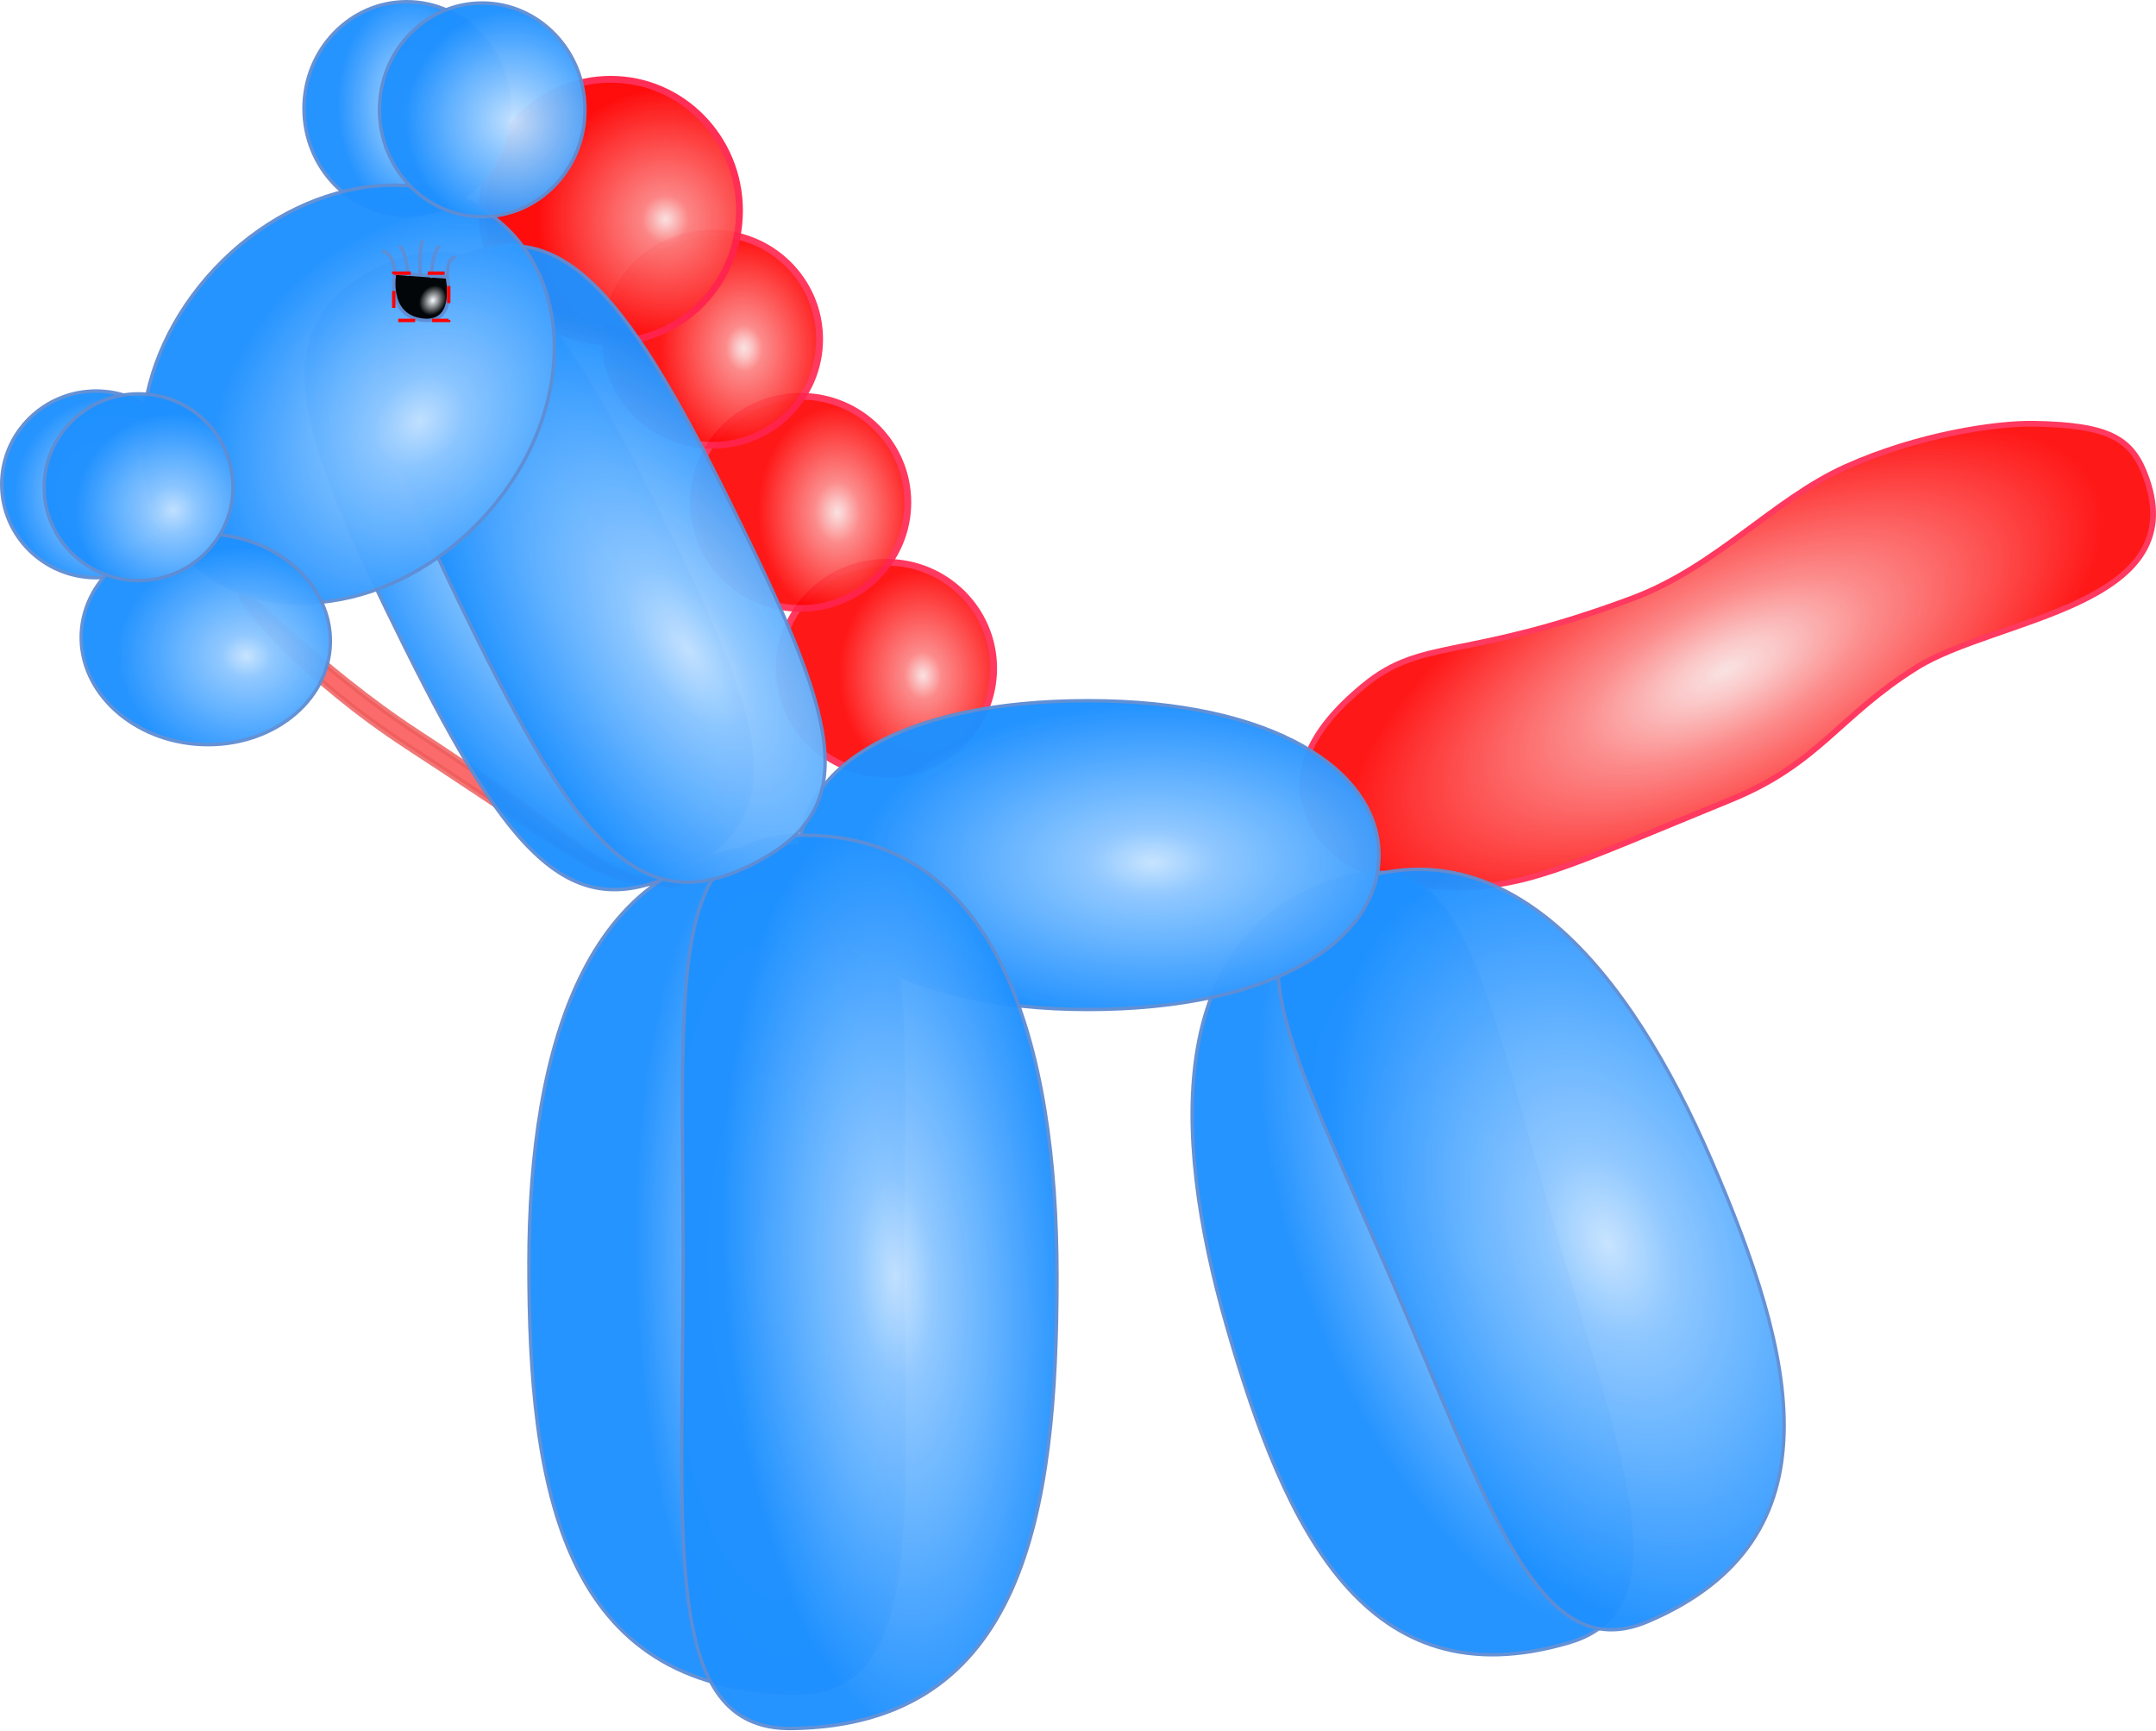
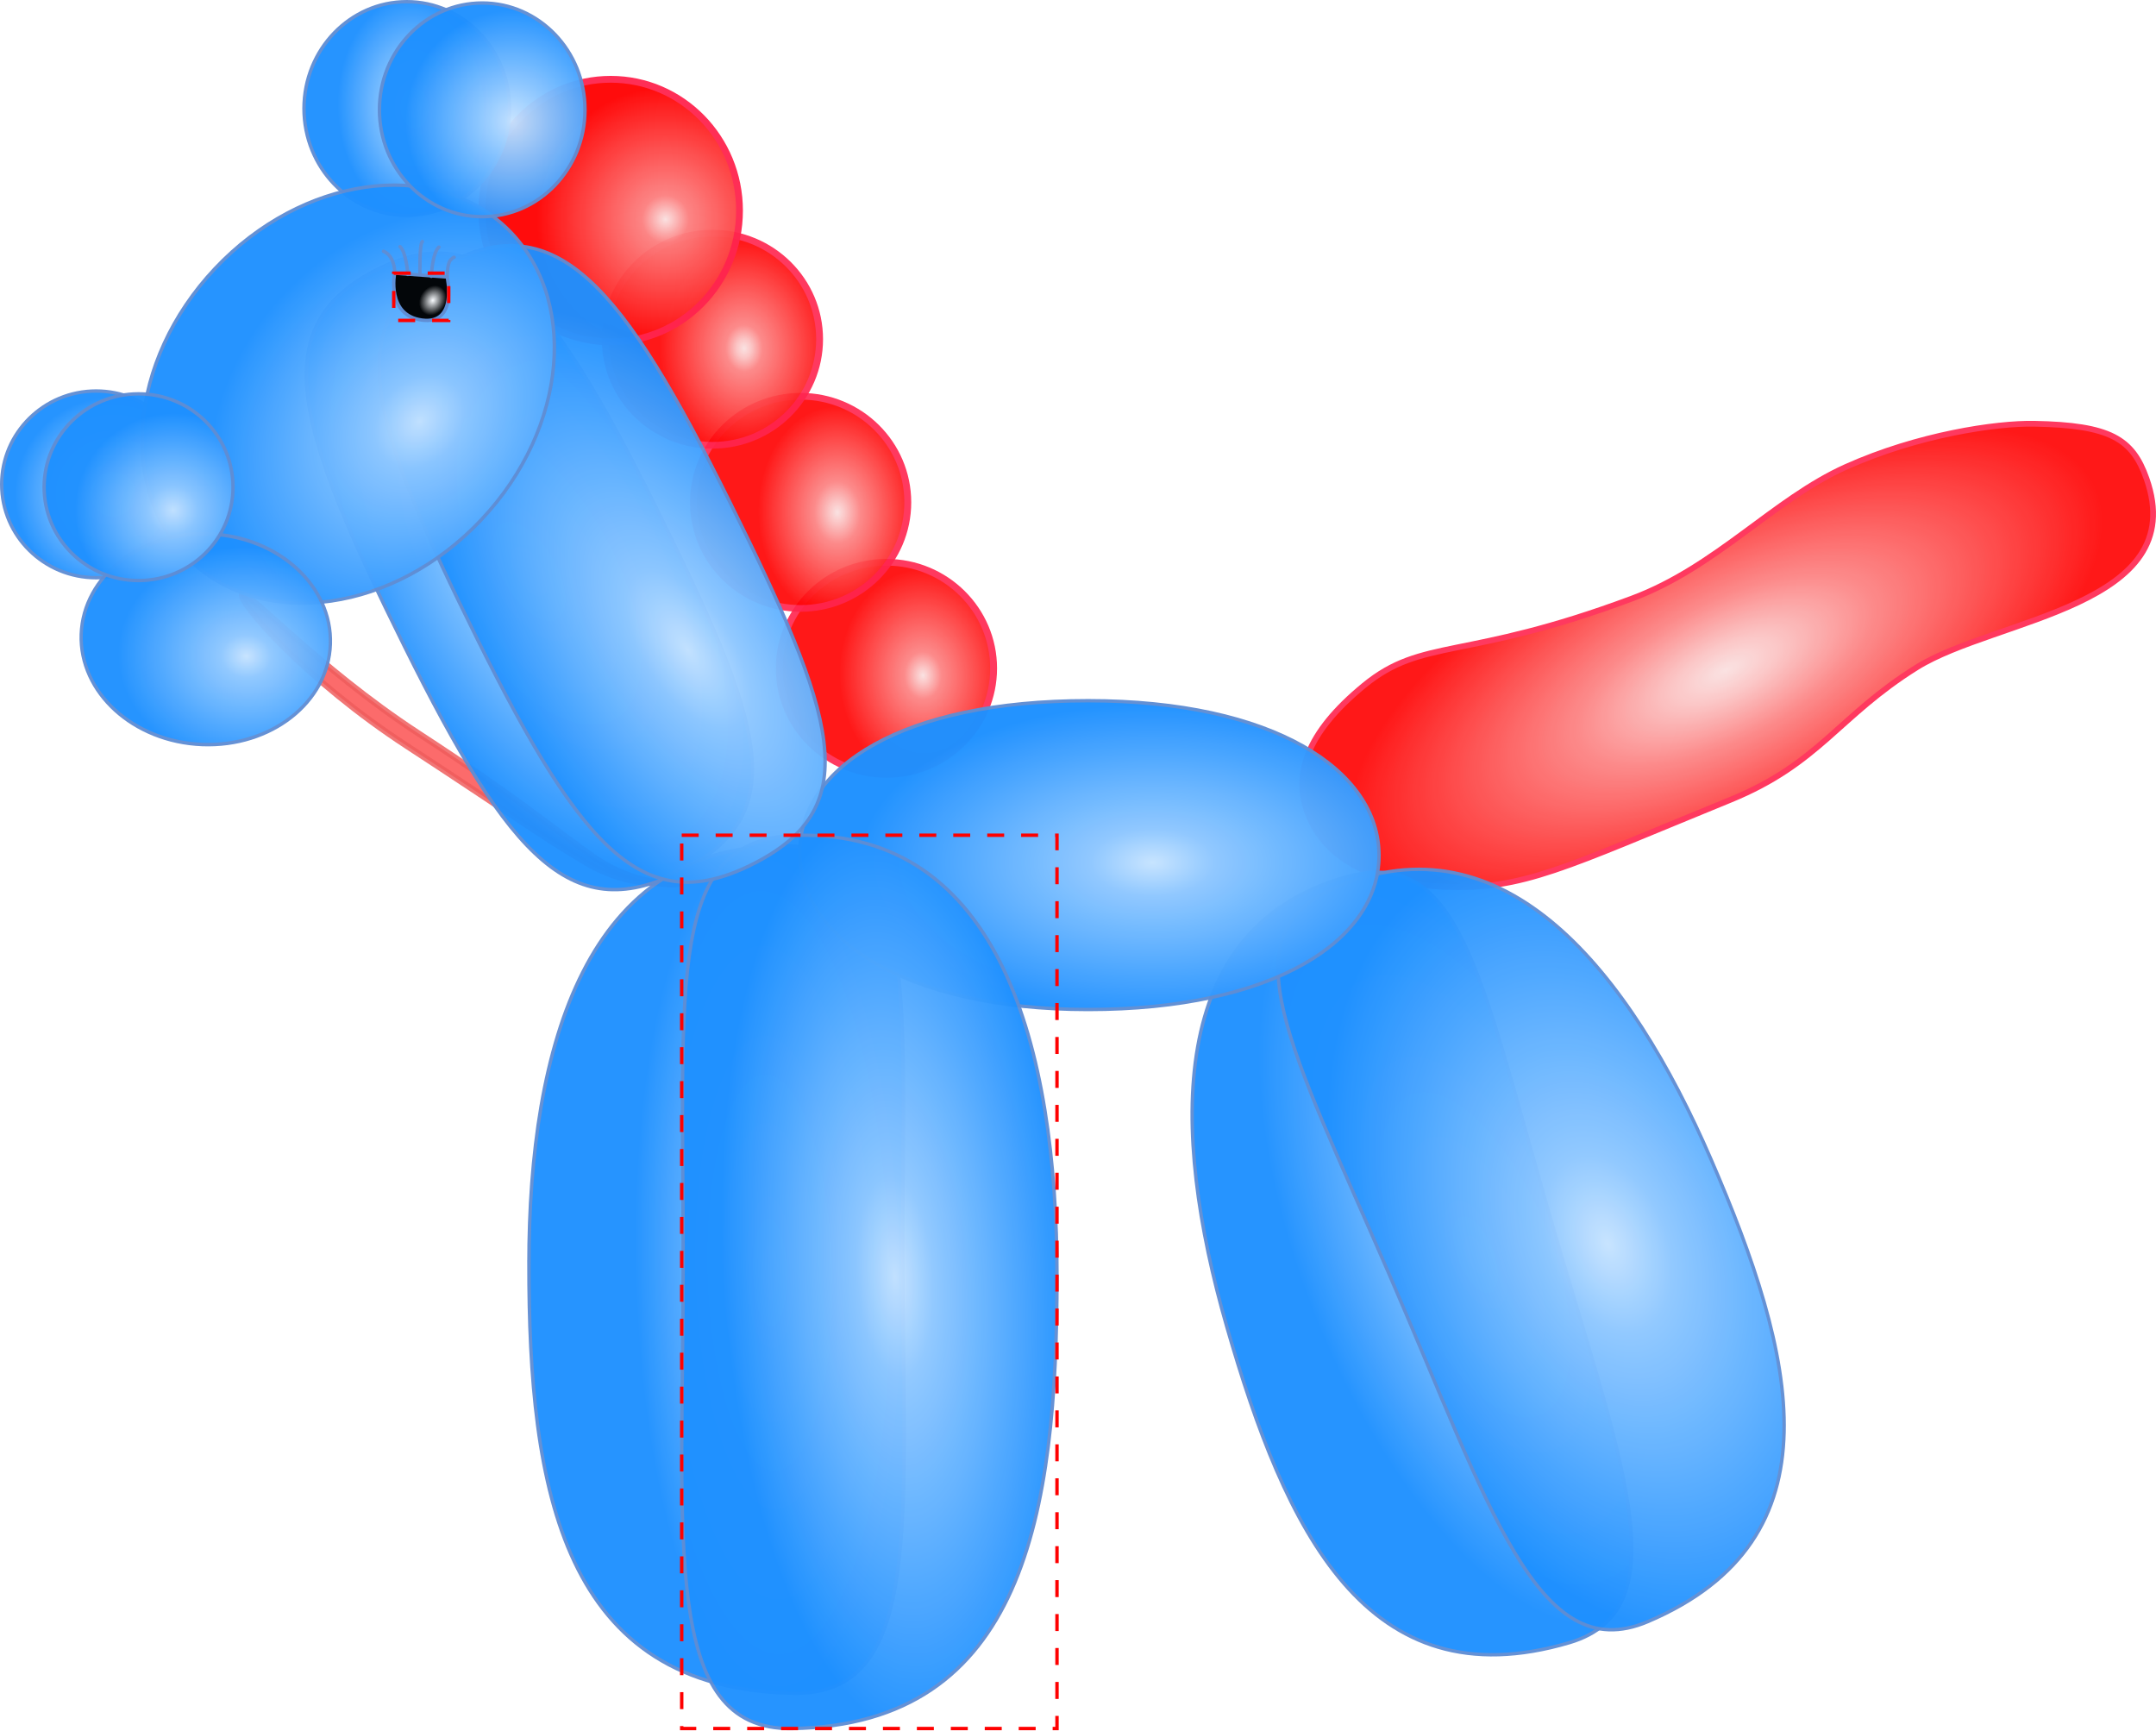
<svg xmlns="http://www.w3.org/2000/svg" xmlns:xlink="http://www.w3.org/1999/xlink" width="635.19" height="509.702" id="svg4321" version="1.1">
  <defs id="defs4323">
    <linearGradient id="linearGradient7171">
      <stop style="stop-color:#fadfdf;stop-opacity:1;" offset="0" id="stop7173" />
      <stop style="stop-color:#fbbfbf;stop-opacity:1;" offset="0.102" id="stop7175" />
      <stop style="stop-color:#fc7f7f;stop-opacity:1;" offset="0.289" id="stop7177" />
      <stop id="stop7179" offset="1" style="stop-color:#ff0000;stop-opacity:1;" />
    </linearGradient>
    <linearGradient id="linearGradient7161">
      <stop style="stop-color:#fadfdf;stop-opacity:1;" offset="0" id="stop7163" />
      <stop style="stop-color:#fbbfbf;stop-opacity:1;" offset="0.09" id="stop7165" />
      <stop style="stop-color:#fc7f7f;stop-opacity:1;" offset="0.218" id="stop7167" />
      <stop id="stop7169" offset="1" style="stop-color:#ff0000;stop-opacity:1;" />
    </linearGradient>
    <linearGradient id="linearGradient7151">
      <stop style="stop-color:#fadfdf;stop-opacity:1;" offset="0" id="stop7153" />
      <stop style="stop-color:#fbbfbf;stop-opacity:1;" offset="0.062" id="stop7155" />
      <stop style="stop-color:#fc7f7f;stop-opacity:1;" offset="0.181" id="stop7157" />
      <stop id="stop7159" offset="1" style="stop-color:#ff0000;stop-opacity:1;" />
    </linearGradient>
    <linearGradient id="linearGradient7141">
      <stop style="stop-color:#fadfdf;stop-opacity:1;" offset="0" id="stop7143" />
      <stop style="stop-color:#fbbfbf;stop-opacity:1;" offset="0.147" id="stop7145" />
      <stop style="stop-color:#fc7f7f;stop-opacity:1;" offset="0.386" id="stop7147" />
      <stop id="stop7149" offset="1" style="stop-color:#ff0000;stop-opacity:1;" />
    </linearGradient>
    <linearGradient id="linearGradient7133">
      <stop style="stop-color:#c6e3ff;stop-opacity:1;" offset="0" id="stop7135" />
      <stop style="stop-color:#8ec7ff;stop-opacity:1;" offset="0.316" id="stop7137" />
      <stop id="stop7139" offset="1" style="stop-color:#1e90ff;stop-opacity:1;" />
    </linearGradient>
    <linearGradient id="linearGradient7125">
      <stop style="stop-color:#c6e3ff;stop-opacity:1;" offset="0" id="stop7127" />
      <stop style="stop-color:#8ec7ff;stop-opacity:1;" offset="0.216" id="stop7129" />
      <stop id="stop7131" offset="1" style="stop-color:#1e90ff;stop-opacity:1;" />
    </linearGradient>
    <linearGradient id="linearGradient7117">
      <stop style="stop-color:#c6e3ff;stop-opacity:1;" offset="0" id="stop7119" />
      <stop style="stop-color:#8ec7ff;stop-opacity:1;" offset="0.21" id="stop7121" />
      <stop id="stop7123" offset="1" style="stop-color:#1e90ff;stop-opacity:1;" />
    </linearGradient>
    <linearGradient id="linearGradient7109">
      <stop style="stop-color:#c6e3ff;stop-opacity:1;" offset="0" id="stop7111" />
      <stop style="stop-color:#8ec7ff;stop-opacity:1;" offset="0.228" id="stop7113" />
      <stop id="stop7115" offset="1" style="stop-color:#1e90ff;stop-opacity:1;" />
    </linearGradient>
    <linearGradient id="linearGradient6937">
      <stop style="stop-color:#c6e3ff;stop-opacity:1;" offset="0" id="stop6939" />
      <stop style="stop-color:#8ec7ff;stop-opacity:1;" offset="0.278" id="stop6941" />
      <stop id="stop6943" offset="1" style="stop-color:#1e90ff;stop-opacity:1;" />
    </linearGradient>
    <linearGradient id="linearGradient6929">
      <stop style="stop-color:#c6e3ff;stop-opacity:1;" offset="0" id="stop6931" />
      <stop style="stop-color:#8ec7ff;stop-opacity:1;" offset="0.221" id="stop6933" />
      <stop id="stop6935" offset="1" style="stop-color:#1e90ff;stop-opacity:1;" />
    </linearGradient>
    <linearGradient id="linearGradient6921">
      <stop style="stop-color:#c6e3ff;stop-opacity:1;" offset="0" id="stop6923" />
      <stop style="stop-color:#8ec7ff;stop-opacity:1;" offset="0.175" id="stop6925" />
      <stop id="stop6927" offset="1" style="stop-color:#1e90ff;stop-opacity:1;" />
    </linearGradient>
    <linearGradient id="linearGradient6913">
      <stop style="stop-color:#c6e3ff;stop-opacity:1;" offset="0" id="stop6915" />
      <stop style="stop-color:#8ec7ff;stop-opacity:1;" offset="0.232" id="stop6917" />
      <stop id="stop6919" offset="1" style="stop-color:#1e90ff;stop-opacity:1;" />
    </linearGradient>
    <linearGradient id="linearGradient6905">
      <stop style="stop-color:#c6e3ff;stop-opacity:1;" offset="0" id="stop6907" />
      <stop style="stop-color:#8ec7ff;stop-opacity:1;" offset="0.214" id="stop6909" />
      <stop id="stop6911" offset="1" style="stop-color:#1e90ff;stop-opacity:1;" />
    </linearGradient>
    <linearGradient id="linearGradient6897">
      <stop style="stop-color:#c6e3ff;stop-opacity:1;" offset="0" id="stop6899" />
      <stop style="stop-color:#8ec7ff;stop-opacity:1;" offset="0.388" id="stop6901" />
      <stop id="stop6903" offset="1" style="stop-color:#1e90ff;stop-opacity:1;" />
    </linearGradient>
    <linearGradient id="linearGradient6889">
      <stop style="stop-color:#c6e3ff;stop-opacity:1;" offset="0" id="stop6891" />
      <stop style="stop-color:#8ec7ff;stop-opacity:1;" offset="0.193" id="stop6893" />
      <stop id="stop6895" offset="1" style="stop-color:#1e90ff;stop-opacity:1;" />
    </linearGradient>
    <linearGradient id="linearGradient6881">
      <stop style="stop-color:#c6e3ff;stop-opacity:1;" offset="0" id="stop6883" />
      <stop style="stop-color:#8ec7ff;stop-opacity:1;" offset="0.31" id="stop6885" />
      <stop id="stop6887" offset="1" style="stop-color:#1e90ff;stop-opacity:1;" />
    </linearGradient>
    <linearGradient id="linearGradient6858">
      <stop style="stop-color:#000000;stop-opacity:1;" offset="0" id="stop6860" />
      <stop style="stop-color:#000000;stop-opacity:0;" offset="1" id="stop6862" />
    </linearGradient>
    <linearGradient id="linearGradient6771">
      <stop id="stop6831" offset="0" style="stop-color:#c6e3ff;stop-opacity:1;" />
      <stop id="stop6829" offset="0.248" style="stop-color:#8ec7ff;stop-opacity:1;" />
      <stop style="stop-color:#1e90ff;stop-opacity:1;" offset="1" id="stop6775" />
    </linearGradient>
    <linearGradient id="linearGradient5276">
      <stop id="stop7107" offset="0" style="stop-color:#ffffff;stop-opacity:1;" />
      <stop id="stop5288" offset="1" style="stop-color:#000000;stop-opacity:1;" />
    </linearGradient>
    <linearGradient id="linearGradient5244">
      <stop id="stop5264" offset="0" style="stop-color:#fadfdf;stop-opacity:1;" />
      <stop id="stop5262" offset="0.077" style="stop-color:#fbbfbf;stop-opacity:1;" />
      <stop id="stop5260" offset="0.221" style="stop-color:#fc7f7f;stop-opacity:1;" />
      <stop style="stop-color:#ff0000;stop-opacity:1;" offset="1" id="stop5248" />
    </linearGradient>
    <linearGradient id="linearGradient5208">
      <stop style="stop-color:#000000;stop-opacity:1;" offset="0" id="stop5210" />
      <stop style="stop-color:#000000;stop-opacity:0;" offset="1" id="stop5212" />
    </linearGradient>
    <linearGradient id="linearGradient4853">
      <stop style="stop-color:#c5c5db;stop-opacity:1;" offset="0" id="stop4877" />
      <stop id="stop4863" offset="0.218" style="stop-color:#8c8cb7;stop-opacity:1;" />
      <stop style="stop-color:#6d6da3;stop-opacity:1;" offset="0.314" id="stop4893" />
      <stop id="stop4897" offset="0.366" style="stop-color:#5d5d99;stop-opacity:1;" />
      <stop style="stop-color:#4e4e90;stop-opacity:1;" offset="0.442" id="stop4873" />
      <stop id="stop4895" offset="0.504" style="stop-color:#46468b;stop-opacity:1;" />
      <stop id="stop4889" offset="0.574" style="stop-color:#3e3e86;stop-opacity:1;" />
      <stop id="stop4875" offset="0.703" style="stop-color:#2f2f7c;stop-opacity:1;" />
      <stop style="stop-color:#1f1f72;stop-opacity:1;" offset="0.833" id="stop4891" />
      <stop id="stop4861" offset="1" style="stop-color:#101069;stop-opacity:1;" />
    </linearGradient>
    <radialGradient xlink:href="#linearGradient4853-9" id="radialGradient4867-5" cx="238.221" cy="496.557" fx="238.221" fy="496.557" r="55.282" gradientTransform="matrix(1.165285,-0.1594627,0.3354126,2.451052,-202.2457,-683.3578)" gradientUnits="userSpaceOnUse" />
    <linearGradient id="linearGradient4853-9">
      <stop style="stop-color:#c5c5db;stop-opacity:1;" offset="0" id="stop4877-6" />
      <stop id="stop4863-3" offset="0.218" style="stop-color:#8c8cb7;stop-opacity:1;" />
      <stop style="stop-color:#6d6da3;stop-opacity:1;" offset="0.314" id="stop4893-5" />
      <stop id="stop4897-9" offset="0.366" style="stop-color:#5d5d99;stop-opacity:1;" />
      <stop style="stop-color:#4e4e90;stop-opacity:1;" offset="0.442" id="stop4873-8" />
      <stop id="stop4895-4" offset="0.504" style="stop-color:#46468b;stop-opacity:1;" />
      <stop id="stop4889-9" offset="0.574" style="stop-color:#3e3e86;stop-opacity:1;" />
      <stop id="stop4875-6" offset="0.703" style="stop-color:#2f2f7c;stop-opacity:1;" />
      <stop style="stop-color:#1f1f72;stop-opacity:1;" offset="0.833" id="stop4891-0" />
      <stop id="stop4861-5" offset="1" style="stop-color:#101069;stop-opacity:1;" />
    </linearGradient>
    <radialGradient xlink:href="#linearGradient7151" id="radialGradient6872" cx="168.753" cy="182.786" fx="168.753" fy="182.786" r="37.95" gradientTransform="matrix(1,0,0,1.019335,0,-3.485478)" gradientUnits="userSpaceOnUse" />
    <radialGradient xlink:href="#linearGradient6897" id="radialGradient7016" gradientUnits="userSpaceOnUse" gradientTransform="matrix(1,0,0,0.9887761,0,2.944694)" cx="18.746" cy="265.264" fx="18.746" fy="265.264" r="28.941" />
    <radialGradient xlink:href="#linearGradient6881" id="radialGradient7018" gradientUnits="userSpaceOnUse" gradientTransform="matrix(0.719547,-0.03429976,0.04942973,1.036946,25.38008,-1.550517)" cx="117.01" cy="150.43" fx="117.01" fy="150.43" r="31.395" />
    <radialGradient xlink:href="#linearGradient7125" id="radialGradient7034" gradientUnits="userSpaceOnUse" gradientTransform="matrix(1,0,0,0.8008001,0,47.54842)" cx="84.43" cy="264.731" fx="84.43" fy="264.731" r="68.731" />
    <radialGradient xlink:href="#linearGradient7133" id="radialGradient7036" gradientUnits="userSpaceOnUse" gradientTransform="matrix(1,0,0,1.038124,0,-5.741056)" cx="123.514" cy="153.781" fx="123.514" fy="153.781" r="31.395" />
    <radialGradient xlink:href="#linearGradient6889" id="radialGradient7038" gradientUnits="userSpaceOnUse" gradientTransform="matrix(1,0,0,0.7951007,0,65.28734)" cx="50.815" cy="324.316" fx="50.815" fy="324.316" r="40.484" />
    <radialGradient xlink:href="#linearGradient6771" id="radialGradient7040" gradientUnits="userSpaceOnUse" gradientTransform="matrix(1,0,0,0.9887761,0,2.944694)" cx="23.931" cy="269.257" fx="23.931" fy="269.257" r="28.941" />
    <radialGradient xlink:href="#linearGradient6937" id="radialGradient7065" gradientUnits="userSpaceOnUse" gradientTransform="matrix(0.6234045,-0.3623421,0.7456072,1.282807,-165.2191,-34.43242)" cx="128.632" cy="286.56" fx="128.632" fy="286.56" r="66.813" />
    <radialGradient xlink:href="#linearGradient7141" id="radialGradient7074" gradientUnits="userSpaceOnUse" gradientTransform="matrix(0.7425554,-0.380112,0.1702837,0.3137905,59.24004,411.0957)" cx="499.164" cy="300.658" fx="499.164" fy="300.658" r="145.793" />
    <radialGradient xlink:href="#linearGradient7171" id="radialGradient7076" gradientUnits="userSpaceOnUse" gradientTransform="matrix(0.7386066,-0.01442657,0.01874871,1.020297,62.18483,-0.8643667)" cx="257.467" cy="226.536" fx="257.467" fy="226.536" r="35.526" />
    <radialGradient xlink:href="#linearGradient5244" id="radialGradient7078" gradientUnits="userSpaceOnUse" gradientTransform="matrix(0.779419,-0.02885315,0.03551745,1.019823,48.27134,2.933549)" cx="256.929" cy="225.567" fx="256.929" fy="225.567" r="35.526" />
    <radialGradient xlink:href="#linearGradient7161" id="radialGradient7080" gradientUnits="userSpaceOnUse" gradientTransform="matrix(0.786221,-0.02795149,0.03411155,1.019874,46.78324,2.693176)" cx="254.93" cy="226.182" fx="254.93" fy="226.182" r="35.526" />
    <radialGradient xlink:href="#linearGradient5276" id="radialGradient7208" gradientUnits="userSpaceOnUse" gradientTransform="matrix(0.3752908,0.2344819,-0.2835696,0.4538561,118.0453,88.37117)" cx="107.488" cy="205.216" fx="107.488" fy="205.216" r="8.597" />
    <radialGradient xlink:href="#linearGradient6913" id="radialGradient7215" gradientUnits="userSpaceOnUse" gradientTransform="matrix(0.6871367,-0.4565467,0.952319,1.433311,-229.5959,-49.94886)" cx="167.554" cy="304.259" fx="167.554" fy="304.259" r="66.813" />
    <radialGradient xlink:href="#linearGradient6929" id="radialGradient7218" gradientUnits="userSpaceOnUse" gradientTransform="matrix(0.8942157,-0.05617646,0.1502075,2.391001,-50.2777,-676.8817)" cx="237.311" cy="495.432" fx="237.311" fy="495.432" r="56.397" />
    <radialGradient xlink:href="#linearGradient7117" id="radialGradient7221" gradientUnits="userSpaceOnUse" gradientTransform="matrix(1,0,0,0.5391,0,170.5949)" cx="312.225" cy="374.18" fx="312.225" fy="374.18" r="86.438" />
    <radialGradient xlink:href="#linearGradient7109" id="radialGradient7224" gradientUnits="userSpaceOnUse" gradientTransform="matrix(0.9308685,-0.3653545,0.575366,1.465946,-248.3329,-63.55065)" cx="446.376" cy="485.242" fx="446.376" fy="485.242" r="75.661" />
    <radialGradient xlink:href="#linearGradient6905" id="radialGradient7227" gradientUnits="userSpaceOnUse" gradientTransform="matrix(0.7019014,-0.01860421,0.05915668,2.231868,26.76509,-602.8759)" cx="204.595" cy="492.771" fx="204.595" fy="492.771" r="56.397" />
    <radialGradient xlink:href="#linearGradient6921" id="radialGradient7230" gradientUnits="userSpaceOnUse" gradientTransform="matrix(0.714249,-0.2874973,0.6587904,1.636677,-205.8583,-197.5519)" cx="406.462" cy="490.195" fx="406.462" fy="490.195" r="65.861" />
  </defs>
  <g id="layer1" transform="translate(27.32524,-118.2316)">
    <path style="opacity:0.903;fill:url(#radialGradient7074);fill-opacity:1;fill-rule:nonzero;stroke:#ff244e;stroke-width:1.695;stroke-miterlimit:4;stroke-opacity:1;stroke-dasharray:none" d="m 605.07,259.214 c 13.238,37.595 -44.501,41.143 -67.674,55.599 -23.173,14.456 -28.609,28.293 -54.986,39.062 -48.976,19.996 -61.038,26.628 -84.342,25.601 -23.304,-1.028 -35.357,-9.581 -39.945,-21.17 -4.587,-11.588 -0.839,-24.017 16.453,-38.177 17.292,-14.16 29.401,-7.089 78.99,-25.605 24.794,-9.258 41.63,-29.165 62.924,-38.73 21.294,-9.564 44.304,-12.936 55.494,-12.731 22.38,0.409 28.949,4.404 33.086,16.152 z" id="path5111" />
    <path style="opacity:0.903;fill:url(#radialGradient7078);fill-opacity:1;fill-rule:nonzero;stroke:#ff244e;stroke-width:2.285;stroke-miterlimit:4;stroke-opacity:1;stroke-dasharray:none" id="path5181-9" d="m 279.944,223.124 c 0,20.022 -15.905,36.253 -35.526,36.253 -19.62,0 -35.526,-16.231 -35.526,-36.253 0,-20.022 15.905,-36.253 35.526,-36.253 19.62,0 35.526,16.231 35.526,36.253 z" transform="matrix(0.8886877,0,0,0.8619788,16.62159,122.788)" />
    <path style="opacity:0.903;fill:url(#radialGradient7076);fill-opacity:1;fill-rule:nonzero;stroke:#ff244e;stroke-width:2.285;stroke-miterlimit:4;stroke-opacity:1;stroke-dasharray:none" id="path5181-1" d="m 279.944,223.124 c 0,20.022 -15.905,36.253 -35.526,36.253 -19.62,0 -35.526,-16.231 -35.526,-36.253 0,-20.022 15.905,-36.253 35.526,-36.253 19.62,0 35.526,16.231 35.526,36.253 z" transform="matrix(0.8886877,0,0,0.8619788,-8.661373,73.88725)" />
    <path style="opacity:0.903;fill:url(#radialGradient7080);fill-opacity:1;fill-rule:nonzero;stroke:#ff244e;stroke-width:2.285;stroke-miterlimit:4;stroke-opacity:1;stroke-dasharray:none" id="path5181" d="m 279.944,223.124 c 0,20.022 -15.905,36.253 -35.526,36.253 -19.62,0 -35.526,-16.231 -35.526,-36.253 0,-20.022 15.905,-36.253 35.526,-36.253 19.62,0 35.526,16.231 35.526,36.253 z" transform="matrix(0.8886877,0,0,0.8619788,-34.64607,25.82587)" />
    <path style="opacity:0.953;fill:url(#radialGradient6872);fill-opacity:1;fill-rule:nonzero;stroke:#ff244e;stroke-width:2;stroke-miterlimit:4;stroke-opacity:1;stroke-dasharray:none" id="path5179" d="m 190.547,180.272 c 0,21.364 -16.991,38.683 -37.95,38.683 -20.959,0 -37.95,-17.319 -37.95,-38.683 0,-21.364 16.991,-38.683 37.95,-38.683 20.959,0 37.95,17.319 37.95,38.683 z" />
    <path transform="matrix(0.6839537,0.4463202,-0.3187364,0.8817459,94.65189,14.97207)" style="fill:#fc6b6b;fill-opacity:1;fill-rule:nonzero;stroke:#ee5c5c;stroke-width:2;stroke-linecap:round;stroke-linejoin:round;stroke-miterlimit:4;stroke-opacity:0.839;stroke-dashoffset:0" d="m 246.988,287.202 c -4.188,1.308 -14.957,9.559 -34.102,10.375 -19.145,0.816 -33.734,0.078 -77.46,0.078 -43.727,0 -76.569,-9.111 -76.569,-11.795 0,-2.684 35.725,6.38 79.452,6.38 43.727,0 56.117,1.802 76.291,2.502 20.174,0.7 36.654,-9.209 32.466,-7.901 z" id="path7082" />
    <path transform="translate(-12.74526,-1.44055)" style="opacity:0.963;fill:url(#radialGradient7016);fill-opacity:1;fill-rule:nonzero;stroke:#5f8dd3;stroke-width:1;stroke-linecap:round;stroke-linejoin:round;stroke-miterlimit:4;stroke-opacity:1;stroke-dasharray:none;stroke-dashoffset:0" id="path5157-6" d="m 41.571,262.36 c 0,15.188 -12.458,27.501 -27.826,27.501 -15.368,0 -27.826,-12.312 -27.826,-27.501 0,-15.188 12.458,-27.501 27.826,-27.501 15.368,0 27.826,12.312 27.826,27.501 z" />
    <path transform="translate(-22.22411,-0.3813338)" style="opacity:0.963;fill:url(#radialGradient7018);fill-opacity:1;fill-rule:nonzero;stroke:#5f8dd3;stroke-width:1;stroke-linecap:round;stroke-linejoin:round;stroke-miterlimit:4;stroke-opacity:1;stroke-dasharray:none;stroke-dashoffset:0" id="path5137-7" d="m 145.02,150.59 c 0,17.384 -13.557,31.477 -30.28,31.477 -16.723,0 -30.28,-14.093 -30.28,-31.477 0,-17.384 13.557,-31.477 30.28,-31.477 16.723,0 30.28,14.093 30.28,31.477 z" />
    <path style="opacity:0.963;fill:url(#radialGradient7065);fill-opacity:1;fill-rule:nonzero;stroke:#5f8dd3;stroke-width:1;stroke-linecap:round;stroke-linejoin:round;stroke-miterlimit:4;stroke-opacity:1;stroke-dasharray:none;stroke-dashoffset:0" d="m 166.126,268.057 c 31.479,63.401 40.095,89.642 7.783,106.473 -32.313,16.831 -50.601,-2.481 -82.08,-65.882 -31.479,-63.401 -41.247,-93.723 -8.934,-110.554 32.313,-16.831 51.752,6.563 83.231,69.964 z" id="path5114-8" />
    <path style="opacity:0.963;fill:url(#radialGradient7230);fill-opacity:1;fill-rule:nonzero;stroke:#5f8dd3;stroke-width:1;stroke-miterlimit:4;stroke-opacity:1;stroke-dasharray:none;stroke-dashoffset:0" d="m 334.082,508.979 c 17.267,60.006 41.152,110.874 100.974,93.156 33.788,-10.007 14.346,-55.772 -6.163,-126.997 -20.509,-71.225 -26.462,-108.174 -60.311,-98.394 -52.139,15.065 -51.214,74.15 -34.5,132.235 z" id="path4342-3-1" />
    <path style="opacity:0.963;fill:url(#radialGradient7227);fill-opacity:1;fill-rule:nonzero;stroke:#5f8dd3;stroke-width:1;stroke-miterlimit:4;stroke-opacity:1;stroke-dasharray:none;stroke-dashoffset:0" d="m 128.501,490.644 c -0.013,66.309 9.719,125.444 78.108,126.387 38.627,0.532 32.029,-52.023 32.029,-130.734 0,-78.711 4.937,-118.062 -33.685,-118.844 -59.492,-1.205 -76.439,59.005 -76.451,123.192 z" id="path4342-9" />
    <path style="opacity:0.963;fill:url(#radialGradient7224);fill-opacity:1;fill-rule:nonzero;stroke:#5f8dd3;stroke-width:1;stroke-miterlimit:4;stroke-opacity:1;stroke-dasharray:none;stroke-dashoffset:0" d="m 476.82,459.878 c 24.803,57.303 38.689,111.757 -18.759,136.095 -32.447,13.746 -46.52,-33.944 -75.95,-101.97 -29.43,-68.026 -48.315,-100.337 -15.966,-114.297 49.83,-21.504 86.665,24.703 110.674,80.172 z" id="path4342-3" />
    <path style="opacity:0.973;fill:url(#radialGradient7221);fill-opacity:1;fill-rule:nonzero;stroke:#5f8dd3;stroke-width:1;stroke-linecap:round;stroke-linejoin:round;stroke-miterlimit:4;stroke-opacity:1;stroke-dasharray:none;stroke-dashoffset:0" d="m 378.957,370.227 c 0,25.12 -31.1,45.392 -85.726,45.392 -54.626,0 -84.92,-21.286 -84.92,-46.406 0,-25.12 30.294,-44.562 84.92,-44.562 54.626,0 85.726,20.456 85.726,45.576 z" id="path5072" />
-     <path style="opacity:0.963;fill:url(#radialGradient7218);fill-opacity:1;fill-rule:nonzero;stroke:#5f8dd3;stroke-width:1;stroke-miterlimit:4;stroke-opacity:1;stroke-dasharray:none;stroke-dashoffset:0" d="m 284.083,494.178 c 0.013,69.911 -9.719,132.258 -78.108,133.252 -38.627,0.561 -32.029,-54.849 -32.029,-137.835 0,-82.986 -4.937,-124.475 33.685,-125.3 59.492,-1.27 76.439,62.21 76.451,129.883 z" id="path4342" />
+     <path style="opacity:0.963;fill:url(#radialGradient7218);fill-opacity:1;fill-rule:nonzero;stroke:#5f8dd3;stroke-width:1;stroke-miterlimit:4;stroke-opacity:1;stroke-dasharray:none;stroke-dashoffset:0" d="m 284.083,494.178 c 0.013,69.911 -9.719,132.258 -78.108,133.252 -38.627,0.561 -32.029,-54.849 -32.029,-137.835 0,-82.986 -4.937,-124.475 33.685,-125.3 59.492,-1.27 76.439,62.21 76.451,129.883 z" id="path4342" commentId="ef15568e-ce4c-48cd-8f3a-5ab61789d21c" />
    <path style="opacity:0.963;fill:url(#radialGradient7215);fill-opacity:1;fill-rule:nonzero;stroke:#5f8dd3;stroke-width:1;stroke-linecap:round;stroke-linejoin:round;stroke-miterlimit:4;stroke-opacity:1;stroke-dasharray:none;stroke-dashoffset:0" d="m 187.565,265.858 c 31.479,63.401 40.095,89.642 7.783,106.472 -32.313,16.831 -50.601,-2.481 -82.08,-65.882 -31.479,-63.401 -41.247,-93.723 -8.934,-110.554 32.313,-16.831 51.752,6.563 83.231,69.964 z" id="path5114" />
    <path style="opacity:0.963;fill:url(#radialGradient7034);fill-opacity:1;fill-rule:nonzero;stroke:#5f8dd3;stroke-width:1;stroke-linecap:round;stroke-linejoin:round;stroke-miterlimit:4;stroke-opacity:1;stroke-dasharray:none;stroke-dashoffset:0" id="path5135" d="m 143.486,238.697 c 0,29.782 -30.273,53.925 -67.616,53.925 -37.343,0 -67.616,-24.143 -67.616,-53.925 0,-29.782 30.273,-53.925 67.616,-53.925 37.343,0 67.616,24.143 67.616,53.925 z" transform="matrix(0.6856313,-0.727949,0.727949,0.6856313,-150.5216,125.9057)" />
    <path style="opacity:0.963;fill:url(#radialGradient7036);fill-opacity:1;fill-rule:nonzero;stroke:#5f8dd3;stroke-width:1;stroke-linecap:round;stroke-linejoin:round;stroke-miterlimit:4;stroke-opacity:1;stroke-dasharray:none;stroke-dashoffset:0" id="path5137" d="m 145.02,150.59 c 0,17.384 -13.557,31.477 -30.28,31.477 -16.723,0 -30.28,-14.093 -30.28,-31.477 0,-17.384 13.557,-31.477 30.28,-31.477 16.723,0 30.28,14.093 30.28,31.477 z" />
    <path style="opacity:0.963;fill:url(#radialGradient7038);fill-opacity:1;fill-rule:nonzero;stroke:#5f8dd3;stroke-width:1.035;stroke-linecap:round;stroke-linejoin:round;stroke-miterlimit:4;stroke-opacity:1;stroke-dasharray:none;stroke-dashoffset:0" id="path5177" d="m 77.158,318.631 c 0,17.14 -17.609,31.035 -39.33,31.035 -21.721,0 -39.33,-13.895 -39.33,-31.035 0,-17.14 17.609,-31.035 39.33,-31.035 21.721,0 39.33,13.895 39.33,31.035 z" transform="matrix(0.9333743,0.03703669,-0.03459283,0.9993139,9.018657,-13.27612)" />
    <path style="opacity:0.963;fill:url(#radialGradient7040);fill-opacity:1;fill-rule:nonzero;stroke:#5f8dd3;stroke-width:1;stroke-linecap:round;stroke-linejoin:round;stroke-miterlimit:4;stroke-opacity:1;stroke-dasharray:none;stroke-dashoffset:0" id="path5157" d="m 41.571,262.36 c 0,15.188 -12.458,27.501 -27.826,27.501 -15.368,0 -27.826,-12.312 -27.826,-27.501 0,-15.188 12.458,-27.501 27.826,-27.501 15.368,0 27.826,12.312 27.826,27.501 z" transform="translate(-0.2454294,-0.6074458)" />
-     <path style="opacity:0.963;fill:url(#radialGradient7208);fill-opacity:1;stroke:#5f8dd3;stroke-width:1;stroke-linecap:butt;stroke-linejoin:miter;stroke-miterlimit:4;stroke-opacity:1;stroke-dasharray:none;stroke-dashoffset:0" d="m 88.939,198.704 c 0,0 -2.516,12.417 8.07,13.823 10.586,1.406 7.419,-12.691 7.419,-12.691 z" id="path7085" commentId="7e832000-8a57-4d5b-8822-53983b76d558" />
+     <path style="opacity:0.963;fill:url(#radialGradient7208);fill-opacity:1;stroke:#5f8dd3;stroke-width:1;stroke-linecap:butt;stroke-linejoin:miter;stroke-miterlimit:4;stroke-opacity:1;stroke-dasharray:none;stroke-dashoffset:0" d="m 88.939,198.704 c 0,0 -2.516,12.417 8.07,13.823 10.586,1.406 7.419,-12.691 7.419,-12.691 z" id="path7085" commentid="7e832000-8a57-4d5b-8822-53983b76d558" />
    <path style="opacity:0.963;fill:none;stroke:#5f8dd3;stroke-width:1;stroke-linecap:round;stroke-linejoin:round;stroke-miterlimit:4;stroke-opacity:1;stroke-dasharray:none;stroke-dashoffset:0" d="m 88.975,198.171 c 0,0 -0.13,-4.676 -3.319,-5.916" id="path7087" />
    <path style="opacity:0.963;fill:none;stroke:#5f8dd3;stroke-width:1;stroke-linecap:round;stroke-linejoin:round;stroke-miterlimit:4;stroke-opacity:1;stroke-dasharray:none;stroke-dashoffset:0" d="m 92.842,199.07 c 0,0 -0.445,-6.414 -2.299,-8.19" id="path7091" />
    <path style="opacity:0.963;fill:none;stroke:#5f8dd3;stroke-width:1;stroke-linecap:round;stroke-linejoin:round;stroke-miterlimit:4;stroke-opacity:1;stroke-dasharray:none;stroke-dashoffset:0" d="m 96.41,198.967 c 0,0 -0.222,-8.84 0.705,-9.586" id="path7093" />
    <path style="opacity:0.963;fill:none;stroke:#5f8dd3;stroke-width:1;stroke-linecap:round;stroke-linejoin:round;stroke-miterlimit:4;stroke-opacity:1;stroke-dasharray:none;stroke-dashoffset:0" d="m 99.751,199.636 c 0,0 0.266,-6.892 2.24,-8.62" id="path7095" />
    <path style="opacity:0.963;fill:none;stroke:#5f8dd3;stroke-width:1;stroke-linecap:round;stroke-linejoin:round;stroke-miterlimit:4;stroke-opacity:1;stroke-dasharray:none;stroke-dashoffset:0" d="m 104.421,199.597 c 0,0 0.011,-3.812 1.02,-4.813 1.009,-1.001 1.03,-0.747 1.03,-0.747" id="path7097" />
  </g>
  <rect x="88.678" y="198.704" width="16.194" height="13.922" id="annotation_path7085" fill="none" stroke="#ff0000" style="stroke-dasharray: 5, 5;" transform="matrix(1,0,0,1,27.3252,-118.2316)" />
+   <rect x="173.518" y="364.277" width="110.564" height="263.157" id="annotation_path4342" fill="none" stroke="#ff0000" style="stroke-dasharray: 5, 5;" transform="matrix(1,0,0,1,27.3252,-118.2316)" />
</svg>
